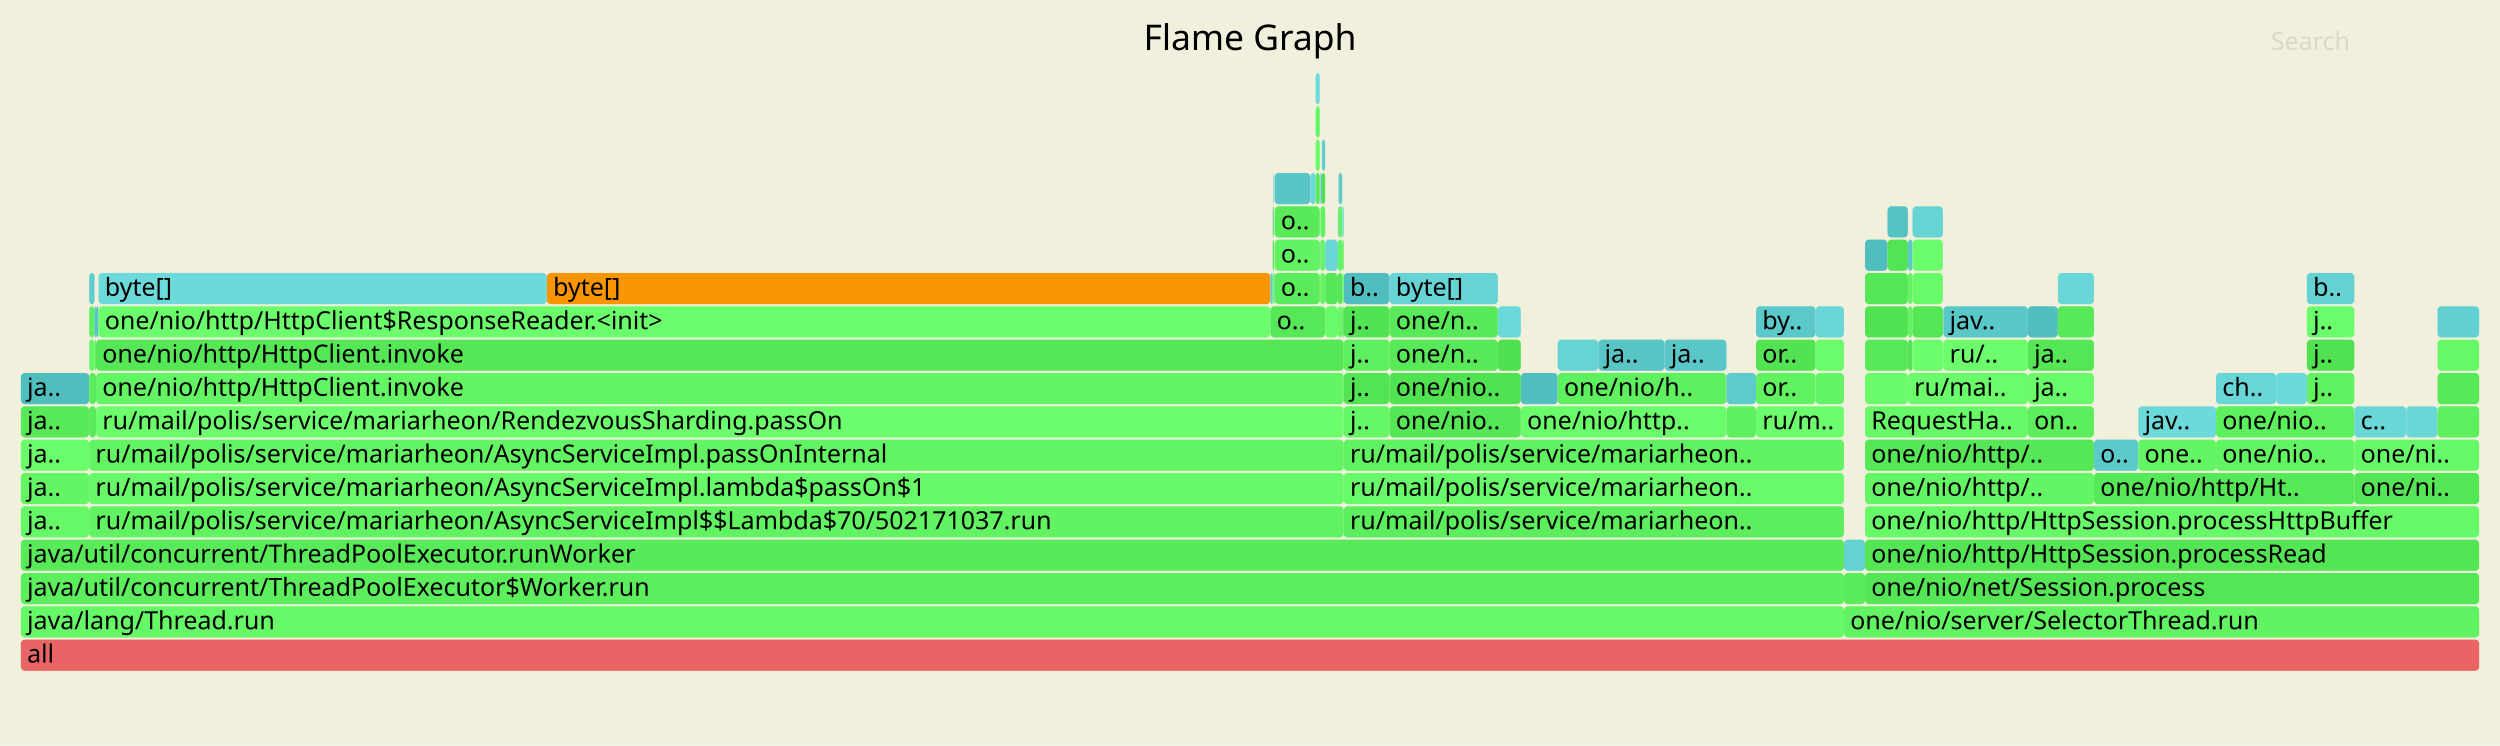
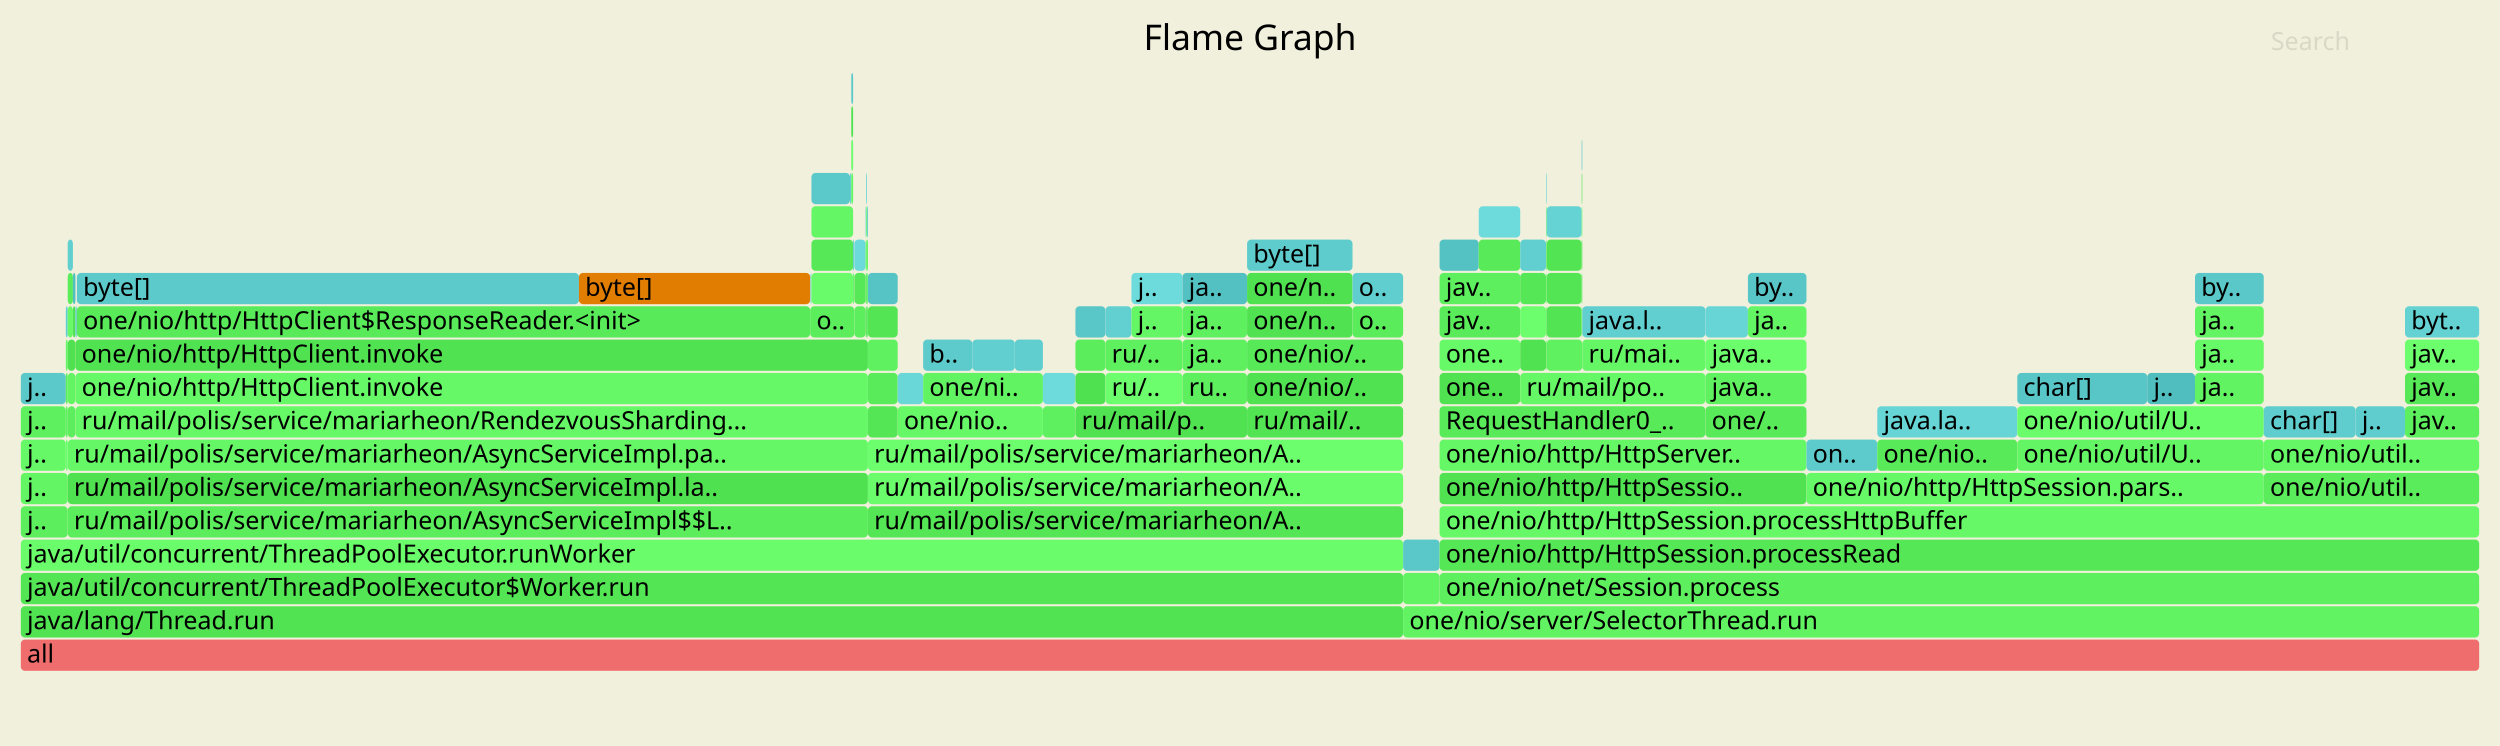
<svg xmlns="http://www.w3.org/2000/svg" version="1.1" width="1200" height="358" viewBox="0 0 1200 358">
  <style type="text/css">
	text { font-family:Verdana; font-size:12px; fill:rgb(0,0,0); }
	#search { opacity:0.1; cursor:pointer; }
	#search:hover, #search.show { opacity:1; }
	#subtitle { text-anchor:middle; font-color:rgb(160,160,160); }
	#title { text-anchor:middle; font-size:17px}
	#unzoom { cursor:pointer; }
	#frames &gt; *:hover { stroke:black; stroke-width:0.5; cursor:pointer; }
	.hide { display:none; }
	.parent { opacity:0.5; }
</style>
  <rect x="0" y="0" width="100%" height="100%" fill="rgb(240,240,220)" />
  <text id="title" x="600" y="24">Flame Graph</text>
  <text id="details" x="10" y="341"> </text>
  <text id="unzoom" x="10" y="24" class="hide">Reset Zoom</text>
  <text id="search" x="1090" y="24">Search</text>
  <text id="matched" x="1090" y="341"> </text>
  <g id="frames">
    <g>
-       <rect x="10.0" y="307.0" width="1180.0" height="15" fill="#e96565" rx="2" ry="2" />
+       <rect x="10.0" y="307.0" width="1180.0" height="15" fill="#ef6d6d" rx="2" ry="2" />
      <text x="13.0" y="318.0">all</text>
    </g>
    <g>
-       <rect x="10.0" y="291.0" width="875.1" height="15" fill="#67f867" rx="2" ry="2" />
+       <rect x="10.0" y="291.0" width="663.5" height="15" fill="#52e352" rx="2" ry="2" />
      <text x="13.0" y="302.0">java/lang/Thread.run</text>
    </g>
    <g>
-       <rect x="10.0" y="275.0" width="875.1" height="15" fill="#5dee5d" rx="2" ry="2" />
+       <rect x="10.0" y="275.0" width="663.5" height="15" fill="#54e554" rx="2" ry="2" />
      <text x="13.0" y="286.0">java/util/concurrent/ThreadPoolExecutor$Worker.run</text>
    </g>
    <g>
-       <rect x="10.0" y="259.0" width="875.1" height="15" fill="#59ea59" rx="2" ry="2" />
+       <rect x="10.0" y="259.0" width="663.5" height="15" fill="#6bfc6b" rx="2" ry="2" />
      <text x="13.0" y="270.0">java/util/concurrent/ThreadPoolExecutor.runWorker</text>
    </g>
    <g>
-       <rect x="10.0" y="243.0" width="32.8" height="15" fill="#67f867" rx="2" ry="2" />
-       <text x="13.0" y="254.0">ja..</text>
-     </g>
-     <g>
-       <rect x="10.0" y="227.0" width="32.8" height="15" fill="#64f564" rx="2" ry="2" />
-       <text x="13.0" y="238.0">ja..</text>
-     </g>
-     <g>
-       <rect x="10.0" y="211.0" width="32.8" height="15" fill="#6bfc6b" rx="2" ry="2" />
-       <text x="13.0" y="222.0">ja..</text>
-     </g>
-     <g>
-       <rect x="10.0" y="195.0" width="32.8" height="15" fill="#58e958" rx="2" ry="2" />
-       <text x="13.0" y="206.0">ja..</text>
-     </g>
-     <g>
-       <rect x="10.0" y="179.0" width="32.8" height="15" fill="#50bebe" rx="2" ry="2" />
-       <text x="13.0" y="190.0">ja..</text>
-     </g>
-     <g>
-       <rect x="42.8" y="243.0" width="602.2" height="15" fill="#62f362" rx="2" ry="2" />
-       <text x="45.8" y="254.0">ru/mail/polis/service/mariarheon/AsyncServiceImpl$$Lambda$70/502171037.run</text>
-     </g>
-     <g>
-       <rect x="42.8" y="227.0" width="602.2" height="15" fill="#68f968" rx="2" ry="2" />
-       <text x="45.8" y="238.0">ru/mail/polis/service/mariarheon/AsyncServiceImpl.lambda$passOn$1</text>
-     </g>
-     <g>
-       <rect x="42.8" y="211.0" width="602.2" height="15" fill="#63f463" rx="2" ry="2" />
-       <text x="45.8" y="222.0">ru/mail/polis/service/mariarheon/AsyncServiceImpl.passOnInternal</text>
-     </g>
-     <g>
-       <rect x="42.8" y="195.0" width="3.3" height="15" fill="#5aeb5a" rx="2" ry="2" />
-       <text x="45.8" y="206.0" />
-     </g>
-     <g>
-       <rect x="42.8" y="179.0" width="3.3" height="15" fill="#5bec5b" rx="2" ry="2" />
-       <text x="45.8" y="190.0" />
-     </g>
-     <g>
-       <rect x="42.8" y="163.0" width="2.6" height="15" fill="#66f766" rx="2" ry="2" />
-       <text x="45.8" y="174.0" />
-     </g>
-     <g>
-       <rect x="42.8" y="147.0" width="2.6" height="15" fill="#5ff05f" rx="2" ry="2" />
-       <text x="45.8" y="158.0" />
-     </g>
-     <g>
-       <rect x="42.8" y="131.0" width="2.6" height="15" fill="#5fcdcd" rx="2" ry="2" />
-       <text x="45.8" y="142.0" />
-     </g>
-     <g>
-       <rect x="45.4" y="163.0" width="0.7" height="15" fill="#5eef5e" rx="2" ry="2" />
-       <text x="48.4" y="174.0" />
-     </g>
-     <g>
-       <rect x="45.4" y="147.0" width="0.7" height="15" fill="#57c5c5" rx="2" ry="2" />
-       <text x="48.4" y="158.0" />
-     </g>
-     <g>
-       <rect x="46.1" y="195.0" width="598.9" height="15" fill="#6dfe6d" rx="2" ry="2" />
-       <text x="49.1" y="206.0">ru/mail/polis/service/mariarheon/RendezvousSharding.passOn</text>
-     </g>
-     <g>
-       <rect x="46.1" y="179.0" width="598.9" height="15" fill="#64f564" rx="2" ry="2" />
-       <text x="49.1" y="190.0">one/nio/http/HttpClient.invoke</text>
-     </g>
-     <g>
-       <rect x="46.1" y="163.0" width="598.9" height="15" fill="#56e756" rx="2" ry="2" />
-       <text x="49.1" y="174.0">one/nio/http/HttpClient.invoke</text>
-     </g>
-     <g>
-       <rect x="46.1" y="147.0" width="1.2" height="15" fill="#57c5c5" rx="2" ry="2" />
-       <text x="49.1" y="158.0" />
-     </g>
-     <g>
-       <rect x="47.3" y="147.0" width="562.5" height="15" fill="#6cfd6c" rx="2" ry="2" />
-       <text x="50.3" y="158.0">one/nio/http/HttpClient$ResponseReader.&lt;init&gt;</text>
-     </g>
-     <g>
-       <rect x="47.3" y="131.0" width="215.2" height="15" fill="#6cdada" rx="2" ry="2" />
-       <text x="50.3" y="142.0">byte[]</text>
-     </g>
-     <g>
-       <rect x="262.5" y="131.0" width="347.3" height="15" fill="#f99500" rx="2" ry="2" />
-       <text x="265.5" y="142.0">byte[]</text>
-     </g>
-     <g>
-       <rect x="609.8" y="147.0" width="26.3" height="15" fill="#57e857" rx="2" ry="2" />
-       <text x="612.8" y="158.0">o..</text>
-     </g>
-     <g>
-       <rect x="609.8" y="131.0" width="1.1" height="15" fill="#5ecccc" rx="2" ry="2" />
-       <text x="612.8" y="142.0" />
-     </g>
-     <g>
-       <rect x="610.9" y="131.0" width="0.6" height="15" fill="#67f867" rx="2" ry="2" />
-       <text x="613.9" y="142.0" />
-     </g>
-     <g>
-       <rect x="610.9" y="115.0" width="0.6" height="15" fill="#51e251" rx="2" ry="2" />
-       <text x="613.9" y="126.0" />
-     </g>
-     <g>
-       <rect x="610.9" y="99.0" width="0.3" height="15" fill="#55c3c3" rx="2" ry="2" />
-       <text x="613.9" y="110.0" />
-     </g>
-     <g>
-       <rect x="611.2" y="99.0" width="0.3" height="15" fill="#51e251" rx="2" ry="2" />
-       <text x="614.2" y="110.0" />
-     </g>
-     <g>
-       <rect x="611.2" y="83.0" width="0.3" height="15" fill="#69d7d7" rx="2" ry="2" />
-       <text x="614.2" y="94.0" />
-     </g>
-     <g>
-       <rect x="611.5" y="131.0" width="0.3" height="15" fill="#62d0d0" rx="2" ry="2" />
-       <text x="614.5" y="142.0" />
-     </g>
-     <g>
-       <rect x="611.8" y="131.0" width="21.7" height="15" fill="#5bec5b" rx="2" ry="2" />
-       <text x="614.8" y="142.0">o..</text>
-     </g>
-     <g>
-       <rect x="611.8" y="115.0" width="21.7" height="15" fill="#62f362" rx="2" ry="2" />
-       <text x="614.8" y="126.0">o..</text>
-     </g>
-     <g>
-       <rect x="611.8" y="99.0" width="21.7" height="15" fill="#59ea59" rx="2" ry="2" />
-       <text x="614.8" y="110.0">o..</text>
-     </g>
-     <g>
-       <rect x="611.8" y="83.0" width="17.2" height="15" fill="#58c6c6" rx="2" ry="2" />
-       <text x="614.8" y="94.0" />
-     </g>
-     <g>
-       <rect x="629.0" y="83.0" width="2.5" height="15" fill="#6bd9d9" rx="2" ry="2" />
-       <text x="632.0" y="94.0" />
-     </g>
-     <g>
-       <rect x="631.5" y="83.0" width="2.0" height="15" fill="#59ea59" rx="2" ry="2" />
-       <text x="634.5" y="94.0" />
-     </g>
-     <g>
-       <rect x="631.5" y="67.0" width="2.0" height="15" fill="#6afb6a" rx="2" ry="2" />
-       <text x="634.5" y="78.0" />
-     </g>
-     <g>
-       <rect x="631.5" y="51.0" width="2.0" height="15" fill="#65f665" rx="2" ry="2" />
-       <text x="634.5" y="62.0" />
-     </g>
-     <g>
-       <rect x="631.5" y="35.0" width="2.0" height="15" fill="#6cdada" rx="2" ry="2" />
-       <text x="634.5" y="46.0" />
-     </g>
-     <g>
-       <rect x="633.5" y="131.0" width="0.3" height="15" fill="#57e857" rx="2" ry="2" />
-       <text x="636.5" y="142.0" />
-     </g>
-     <g>
-       <rect x="633.5" y="115.0" width="0.3" height="15" fill="#53c1c1" rx="2" ry="2" />
-       <text x="636.5" y="126.0" />
-     </g>
-     <g>
-       <rect x="633.8" y="131.0" width="2.3" height="15" fill="#64f564" rx="2" ry="2" />
-       <text x="636.8" y="142.0" />
-     </g>
-     <g>
-       <rect x="633.8" y="115.0" width="2.3" height="15" fill="#66f766" rx="2" ry="2" />
-       <text x="636.8" y="126.0" />
-     </g>
-     <g>
-       <rect x="633.8" y="99.0" width="2.3" height="15" fill="#62f362" rx="2" ry="2" />
-       <text x="636.8" y="110.0" />
-     </g>
-     <g>
-       <rect x="633.8" y="83.0" width="0.7" height="15" fill="#54c2c2" rx="2" ry="2" />
-       <text x="636.8" y="94.0" />
-     </g>
-     <g>
-       <rect x="634.5" y="83.0" width="1.6" height="15" fill="#50e150" rx="2" ry="2" />
-       <text x="637.5" y="94.0" />
-     </g>
-     <g>
-       <rect x="634.5" y="67.0" width="1.6" height="15" fill="#61cfcf" rx="2" ry="2" />
-       <text x="637.5" y="78.0" />
-     </g>
-     <g>
-       <rect x="636.1" y="147.0" width="6.1" height="15" fill="#69fa69" rx="2" ry="2" />
-       <text x="639.1" y="158.0" />
-     </g>
-     <g>
-       <rect x="636.1" y="131.0" width="6.1" height="15" fill="#56e756" rx="2" ry="2" />
-       <text x="639.1" y="142.0" />
-     </g>
-     <g>
-       <rect x="636.1" y="115.0" width="6.1" height="15" fill="#68d6d6" rx="2" ry="2" />
-       <text x="639.1" y="126.0" />
-     </g>
-     <g>
-       <rect x="642.2" y="147.0" width="2.1" height="15" fill="#67f867" rx="2" ry="2" />
-       <text x="645.2" y="158.0" />
-     </g>
-     <g>
-       <rect x="642.2" y="131.0" width="2.1" height="15" fill="#55e655" rx="2" ry="2" />
-       <text x="645.2" y="142.0" />
-     </g>
-     <g>
-       <rect x="642.2" y="115.0" width="2.1" height="15" fill="#63f463" rx="2" ry="2" />
-       <text x="645.2" y="126.0" />
-     </g>
-     <g>
-       <rect x="642.2" y="99.0" width="0.3" height="15" fill="#51bfbf" rx="2" ry="2" />
-       <text x="645.2" y="110.0" />
-     </g>
-     <g>
-       <rect x="642.5" y="99.0" width="1.8" height="15" fill="#63f463" rx="2" ry="2" />
-       <text x="645.5" y="110.0" />
-     </g>
-     <g>
-       <rect x="642.5" y="83.0" width="1.8" height="15" fill="#5ccaca" rx="2" ry="2" />
-       <text x="645.5" y="94.0" />
-     </g>
-     <g>
-       <rect x="644.3" y="147.0" width="0.7" height="15" fill="#52e352" rx="2" ry="2" />
-       <text x="647.3" y="158.0" />
-     </g>
-     <g>
-       <rect x="644.3" y="131.0" width="0.7" height="15" fill="#69fa69" rx="2" ry="2" />
-       <text x="647.3" y="142.0" />
-     </g>
-     <g>
-       <rect x="644.3" y="115.0" width="0.7" height="15" fill="#5dee5d" rx="2" ry="2" />
-       <text x="647.3" y="126.0" />
-     </g>
-     <g>
-       <rect x="644.3" y="99.0" width="0.7" height="15" fill="#6cdada" rx="2" ry="2" />
-       <text x="647.3" y="110.0" />
-     </g>
-     <g>
-       <rect x="645.0" y="243.0" width="240.1" height="15" fill="#5dee5d" rx="2" ry="2" />
-       <text x="648.0" y="254.0">ru/mail/polis/service/mariarheon..</text>
-     </g>
-     <g>
-       <rect x="645.0" y="227.0" width="240.1" height="15" fill="#69fa69" rx="2" ry="2" />
-       <text x="648.0" y="238.0">ru/mail/polis/service/mariarheon..</text>
-     </g>
-     <g>
-       <rect x="645.0" y="211.0" width="240.1" height="15" fill="#61f261" rx="2" ry="2" />
-       <text x="648.0" y="222.0">ru/mail/polis/service/mariarheon..</text>
-     </g>
-     <g>
-       <rect x="645.0" y="195.0" width="22.0" height="15" fill="#66f766" rx="2" ry="2" />
-       <text x="648.0" y="206.0">j..</text>
-     </g>
-     <g>
-       <rect x="645.0" y="179.0" width="22.0" height="15" fill="#53e453" rx="2" ry="2" />
-       <text x="648.0" y="190.0">j..</text>
-     </g>
-     <g>
-       <rect x="645.0" y="163.0" width="22.0" height="15" fill="#5eef5e" rx="2" ry="2" />
-       <text x="648.0" y="174.0">j..</text>
-     </g>
-     <g>
-       <rect x="645.0" y="147.0" width="22.0" height="15" fill="#52e352" rx="2" ry="2" />
-       <text x="648.0" y="158.0">j..</text>
-     </g>
-     <g>
-       <rect x="645.0" y="131.0" width="22.0" height="15" fill="#50bebe" rx="2" ry="2" />
-       <text x="648.0" y="142.0">b..</text>
-     </g>
-     <g>
-       <rect x="667.0" y="195.0" width="63.0" height="15" fill="#56e756" rx="2" ry="2" />
-       <text x="670.0" y="206.0">one/nio..</text>
-     </g>
-     <g>
-       <rect x="667.0" y="179.0" width="63.0" height="15" fill="#51e251" rx="2" ry="2" />
-       <text x="670.0" y="190.0">one/nio..</text>
-     </g>
-     <g>
-       <rect x="667.0" y="163.0" width="52.0" height="15" fill="#58e958" rx="2" ry="2" />
-       <text x="670.0" y="174.0">one/n..</text>
-     </g>
-     <g>
-       <rect x="667.0" y="147.0" width="52.0" height="15" fill="#59ea59" rx="2" ry="2" />
-       <text x="670.0" y="158.0">one/n..</text>
-     </g>
-     <g>
-       <rect x="667.0" y="131.0" width="52.0" height="15" fill="#66d4d4" rx="2" ry="2" />
-       <text x="670.0" y="142.0">byte[]</text>
-     </g>
-     <g>
-       <rect x="719.0" y="163.0" width="11.0" height="15" fill="#50e150" rx="2" ry="2" />
-       <text x="722.0" y="174.0" />
-     </g>
-     <g>
-       <rect x="719.0" y="147.0" width="11.0" height="15" fill="#6bd9d9" rx="2" ry="2" />
-       <text x="722.0" y="158.0" />
-     </g>
-     <g>
-       <rect x="730.0" y="195.0" width="98.7" height="15" fill="#6bfc6b" rx="2" ry="2" />
-       <text x="733.0" y="206.0">one/nio/http..</text>
-     </g>
-     <g>
-       <rect x="730.0" y="179.0" width="17.7" height="15" fill="#51bfbf" rx="2" ry="2" />
-       <text x="733.0" y="190.0" />
-     </g>
-     <g>
-       <rect x="747.7" y="179.0" width="81.0" height="15" fill="#5ff05f" rx="2" ry="2" />
-       <text x="750.7" y="190.0">one/nio/h..</text>
-     </g>
-     <g>
-       <rect x="747.7" y="163.0" width="19.5" height="15" fill="#66d4d4" rx="2" ry="2" />
-       <text x="750.7" y="174.0" />
-     </g>
-     <g>
-       <rect x="767.2" y="163.0" width="31.8" height="15" fill="#58c6c6" rx="2" ry="2" />
-       <text x="770.2" y="174.0">ja..</text>
-     </g>
-     <g>
-       <rect x="799.0" y="163.0" width="29.7" height="15" fill="#59c7c7" rx="2" ry="2" />
-       <text x="802.0" y="174.0">ja..</text>
-     </g>
-     <g>
-       <rect x="828.7" y="195.0" width="14.2" height="15" fill="#5ff05f" rx="2" ry="2" />
-       <text x="831.7" y="206.0" />
-     </g>
-     <g>
-       <rect x="828.7" y="179.0" width="14.2" height="15" fill="#5dcbcb" rx="2" ry="2" />
-       <text x="831.7" y="190.0" />
-     </g>
-     <g>
-       <rect x="842.9" y="195.0" width="42.2" height="15" fill="#6dfe6d" rx="2" ry="2" />
-       <text x="845.9" y="206.0">ru/m..</text>
-     </g>
-     <g>
-       <rect x="842.9" y="179.0" width="28.6" height="15" fill="#61f261" rx="2" ry="2" />
-       <text x="845.9" y="190.0">or..</text>
-     </g>
-     <g>
-       <rect x="842.9" y="163.0" width="28.6" height="15" fill="#52e352" rx="2" ry="2" />
-       <text x="845.9" y="174.0">or..</text>
-     </g>
-     <g>
-       <rect x="842.9" y="147.0" width="28.6" height="15" fill="#5bc9c9" rx="2" ry="2" />
-       <text x="845.9" y="158.0">by..</text>
-     </g>
-     <g>
-       <rect x="871.5" y="179.0" width="13.6" height="15" fill="#64f564" rx="2" ry="2" />
-       <text x="874.5" y="190.0" />
-     </g>
-     <g>
-       <rect x="871.5" y="163.0" width="13.6" height="15" fill="#6bfc6b" rx="2" ry="2" />
-       <text x="874.5" y="174.0" />
-     </g>
-     <g>
-       <rect x="871.5" y="147.0" width="13.6" height="15" fill="#69d7d7" rx="2" ry="2" />
-       <text x="874.5" y="158.0" />
-     </g>
-     <g>
-       <rect x="885.1" y="291.0" width="304.9" height="15" fill="#62f362" rx="2" ry="2" />
-       <text x="888.1" y="302.0">one/nio/server/SelectorThread.run</text>
-     </g>
-     <g>
-       <rect x="885.1" y="275.0" width="10.1" height="15" fill="#5bec5b" rx="2" ry="2" />
-       <text x="888.1" y="286.0" />
-     </g>
-     <g>
-       <rect x="885.1" y="259.0" width="10.1" height="15" fill="#64d2d2" rx="2" ry="2" />
-       <text x="888.1" y="270.0" />
-     </g>
-     <g>
-       <rect x="895.2" y="275.0" width="294.8" height="15" fill="#55e655" rx="2" ry="2" />
-       <text x="898.2" y="286.0">one/nio/net/Session.process</text>
-     </g>
-     <g>
-       <rect x="895.2" y="259.0" width="294.8" height="15" fill="#54e554" rx="2" ry="2" />
-       <text x="898.2" y="270.0">one/nio/http/HttpSession.processRead</text>
-     </g>
-     <g>
-       <rect x="895.2" y="243.0" width="294.8" height="15" fill="#68f968" rx="2" ry="2" />
-       <text x="898.2" y="254.0">one/nio/http/HttpSession.processHttpBuffer</text>
-     </g>
-     <g>
-       <rect x="895.2" y="227.0" width="109.9" height="15" fill="#64f564" rx="2" ry="2" />
-       <text x="898.2" y="238.0">one/nio/http/..</text>
-     </g>
-     <g>
-       <rect x="895.2" y="211.0" width="109.9" height="15" fill="#56e756" rx="2" ry="2" />
-       <text x="898.2" y="222.0">one/nio/http/..</text>
-     </g>
-     <g>
-       <rect x="895.2" y="195.0" width="78.2" height="15" fill="#68f968" rx="2" ry="2" />
-       <text x="898.2" y="206.0">RequestHa..</text>
-     </g>
-     <g>
-       <rect x="895.2" y="179.0" width="20.6" height="15" fill="#6afb6a" rx="2" ry="2" />
-       <text x="898.2" y="190.0" />
-     </g>
-     <g>
-       <rect x="895.2" y="163.0" width="20.6" height="15" fill="#58e958" rx="2" ry="2" />
-       <text x="898.2" y="174.0" />
-     </g>
-     <g>
-       <rect x="895.2" y="147.0" width="20.6" height="15" fill="#52e352" rx="2" ry="2" />
-       <text x="898.2" y="158.0" />
-     </g>
-     <g>
-       <rect x="895.2" y="131.0" width="20.6" height="15" fill="#56e756" rx="2" ry="2" />
-       <text x="898.2" y="142.0" />
-     </g>
-     <g>
-       <rect x="895.2" y="115.0" width="10.8" height="15" fill="#50bebe" rx="2" ry="2" />
-       <text x="898.2" y="126.0" />
-     </g>
-     <g>
-       <rect x="906.0" y="115.0" width="9.8" height="15" fill="#53e453" rx="2" ry="2" />
-       <text x="909.0" y="126.0" />
-     </g>
-     <g>
-       <rect x="906.0" y="99.0" width="9.8" height="15" fill="#54c2c2" rx="2" ry="2" />
-       <text x="909.0" y="110.0" />
-     </g>
-     <g>
-       <rect x="915.8" y="179.0" width="57.6" height="15" fill="#6bfc6b" rx="2" ry="2" />
-       <text x="918.8" y="190.0">ru/mai..</text>
-     </g>
-     <g>
-       <rect x="915.8" y="163.0" width="2.2" height="15" fill="#54e554" rx="2" ry="2" />
-       <text x="918.8" y="174.0" />
-     </g>
-     <g>
-       <rect x="915.8" y="147.0" width="2.2" height="15" fill="#63f463" rx="2" ry="2" />
-       <text x="918.8" y="158.0" />
-     </g>
-     <g>
-       <rect x="915.8" y="131.0" width="2.2" height="15" fill="#63f463" rx="2" ry="2" />
-       <text x="918.8" y="142.0" />
-     </g>
-     <g>
-       <rect x="915.8" y="115.0" width="2.2" height="15" fill="#5ccaca" rx="2" ry="2" />
-       <text x="918.8" y="126.0" />
-     </g>
-     <g>
-       <rect x="918.0" y="163.0" width="14.8" height="15" fill="#6dfe6d" rx="2" ry="2" />
-       <text x="921.0" y="174.0" />
-     </g>
-     <g>
-       <rect x="918.0" y="147.0" width="14.6" height="15" fill="#55e655" rx="2" ry="2" />
-       <text x="921.0" y="158.0" />
-     </g>
-     <g>
-       <rect x="918.0" y="131.0" width="14.6" height="15" fill="#69fa69" rx="2" ry="2" />
-       <text x="921.0" y="142.0" />
-     </g>
-     <g>
-       <rect x="918.0" y="115.0" width="14.6" height="15" fill="#6cfd6c" rx="2" ry="2" />
-       <text x="921.0" y="126.0" />
-     </g>
-     <g>
-       <rect x="918.0" y="99.0" width="14.6" height="15" fill="#66d4d4" rx="2" ry="2" />
-       <text x="921.0" y="110.0" />
-     </g>
-     <g>
-       <rect x="932.8" y="163.0" width="40.6" height="15" fill="#6cfd6c" rx="2" ry="2" />
-       <text x="935.8" y="174.0">ru/..</text>
-     </g>
-     <g>
-       <rect x="932.8" y="147.0" width="40.6" height="15" fill="#5ac8c8" rx="2" ry="2" />
-       <text x="935.8" y="158.0">jav..</text>
-     </g>
-     <g>
-       <rect x="973.4" y="195.0" width="31.7" height="15" fill="#5dee5d" rx="2" ry="2" />
-       <text x="976.4" y="206.0">on..</text>
-     </g>
-     <g>
-       <rect x="973.4" y="179.0" width="31.7" height="15" fill="#6afb6a" rx="2" ry="2" />
-       <text x="976.4" y="190.0">ja..</text>
-     </g>
-     <g>
-       <rect x="973.4" y="163.0" width="31.7" height="15" fill="#55e655" rx="2" ry="2" />
-       <text x="976.4" y="174.0">ja..</text>
-     </g>
-     <g>
-       <rect x="973.4" y="147.0" width="14.4" height="15" fill="#51bfbf" rx="2" ry="2" />
-       <text x="976.4" y="158.0" />
-     </g>
-     <g>
-       <rect x="987.8" y="147.0" width="17.3" height="15" fill="#58e958" rx="2" ry="2" />
-       <text x="990.8" y="158.0" />
-     </g>
-     <g>
-       <rect x="987.8" y="131.0" width="17.3" height="15" fill="#69d7d7" rx="2" ry="2" />
-       <text x="990.8" y="142.0" />
-     </g>
-     <g>
-       <rect x="1005.1" y="227.0" width="125.0" height="15" fill="#57e857" rx="2" ry="2" />
-       <text x="1008.1" y="238.0">one/nio/http/Ht..</text>
-     </g>
-     <g>
-       <rect x="1005.1" y="211.0" width="21.3" height="15" fill="#5ccaca" rx="2" ry="2" />
-       <text x="1008.1" y="222.0">o..</text>
-     </g>
-     <g>
-       <rect x="1026.4" y="211.0" width="37.3" height="15" fill="#64f564" rx="2" ry="2" />
-       <text x="1029.4" y="222.0">one..</text>
-     </g>
-     <g>
-       <rect x="1026.4" y="195.0" width="37.3" height="15" fill="#6cdada" rx="2" ry="2" />
-       <text x="1029.4" y="206.0">jav..</text>
-     </g>
-     <g>
-       <rect x="1063.7" y="211.0" width="66.4" height="15" fill="#63f463" rx="2" ry="2" />
-       <text x="1066.7" y="222.0">one/nio..</text>
-     </g>
-     <g>
-       <rect x="1063.7" y="195.0" width="66.4" height="15" fill="#5eef5e" rx="2" ry="2" />
-       <text x="1066.7" y="206.0">one/nio..</text>
-     </g>
-     <g>
-       <rect x="1063.7" y="179.0" width="28.9" height="15" fill="#68d6d6" rx="2" ry="2" />
-       <text x="1066.7" y="190.0">ch..</text>
-     </g>
-     <g>
-       <rect x="1092.6" y="179.0" width="14.7" height="15" fill="#6bd9d9" rx="2" ry="2" />
-       <text x="1095.6" y="190.0" />
-     </g>
-     <g>
-       <rect x="1107.3" y="179.0" width="22.8" height="15" fill="#61f261" rx="2" ry="2" />
-       <text x="1110.3" y="190.0">j..</text>
-     </g>
-     <g>
-       <rect x="1107.3" y="163.0" width="22.8" height="15" fill="#51e251" rx="2" ry="2" />
-       <text x="1110.3" y="174.0">j..</text>
-     </g>
-     <g>
-       <rect x="1107.3" y="147.0" width="22.8" height="15" fill="#6bfc6b" rx="2" ry="2" />
-       <text x="1110.3" y="158.0">j..</text>
-     </g>
-     <g>
-       <rect x="1107.3" y="131.0" width="22.8" height="15" fill="#64d2d2" rx="2" ry="2" />
-       <text x="1110.3" y="142.0">b..</text>
-     </g>
-     <g>
-       <rect x="1130.1" y="227.0" width="59.9" height="15" fill="#55e655" rx="2" ry="2" />
-       <text x="1133.1" y="238.0">one/ni..</text>
-     </g>
-     <g>
-       <rect x="1130.1" y="211.0" width="59.9" height="15" fill="#68f968" rx="2" ry="2" />
-       <text x="1133.1" y="222.0">one/ni..</text>
-     </g>
-     <g>
-       <rect x="1130.1" y="195.0" width="24.9" height="15" fill="#69d7d7" rx="2" ry="2" />
-       <text x="1133.1" y="206.0">c..</text>
-     </g>
-     <g>
-       <rect x="1155.0" y="195.0" width="15.0" height="15" fill="#69d7d7" rx="2" ry="2" />
-       <text x="1158.0" y="206.0" />
-     </g>
-     <g>
-       <rect x="1170.0" y="195.0" width="20.0" height="15" fill="#5eef5e" rx="2" ry="2" />
-       <text x="1173.0" y="206.0" />
-     </g>
-     <g>
-       <rect x="1170.0" y="179.0" width="20.0" height="15" fill="#58e958" rx="2" ry="2" />
-       <text x="1173.0" y="190.0" />
-     </g>
-     <g>
-       <rect x="1170.0" y="163.0" width="20.0" height="15" fill="#68f968" rx="2" ry="2" />
-       <text x="1173.0" y="174.0" />
-     </g>
-     <g>
-       <rect x="1170.0" y="147.0" width="20.0" height="15" fill="#63d1d1" rx="2" ry="2" />
-       <text x="1173.0" y="158.0" />
+       <rect x="10.0" y="243.0" width="22.5" height="15" fill="#5dee5d" rx="2" ry="2" />
+       <text x="13.0" y="254.0">j..</text>
+     </g>
+     <g>
+       <rect x="10.0" y="227.0" width="22.5" height="15" fill="#64f564" rx="2" ry="2" />
+       <text x="13.0" y="238.0">j..</text>
+     </g>
+     <g>
+       <rect x="10.0" y="211.0" width="21.6" height="15" fill="#67f867" rx="2" ry="2" />
+       <text x="13.0" y="222.0">j..</text>
+     </g>
+     <g>
+       <rect x="10.0" y="195.0" width="21.6" height="15" fill="#5ff05f" rx="2" ry="2" />
+       <text x="13.0" y="206.0">j..</text>
+     </g>
+     <g>
+       <rect x="10.0" y="179.0" width="21.6" height="15" fill="#5bc9c9" rx="2" ry="2" />
+       <text x="13.0" y="190.0">j..</text>
+     </g>
+     <g>
+       <rect x="31.6" y="211.0" width="0.9" height="15" fill="#6dfe6d" rx="2" ry="2" />
+       <text x="34.6" y="222.0" />
+     </g>
+     <g>
+       <rect x="31.6" y="195.0" width="0.9" height="15" fill="#5ff05f" rx="2" ry="2" />
+       <text x="34.6" y="206.0" />
+     </g>
+     <g>
+       <rect x="31.6" y="179.0" width="0.9" height="15" fill="#5dee5d" rx="2" ry="2" />
+       <text x="34.6" y="190.0" />
+     </g>
+     <g>
+       <rect x="31.6" y="163.0" width="0.9" height="15" fill="#65f665" rx="2" ry="2" />
+       <text x="34.6" y="174.0" />
+     </g>
+     <g>
+       <rect x="31.6" y="147.0" width="0.9" height="15" fill="#61cfcf" rx="2" ry="2" />
+       <text x="34.6" y="158.0" />
+     </g>
+     <g>
+       <rect x="32.5" y="243.0" width="384.1" height="15" fill="#5ced5c" rx="2" ry="2" />
+       <text x="35.5" y="254.0">ru/mail/polis/service/mariarheon/AsyncServiceImpl$$L..</text>
+     </g>
+     <g>
+       <rect x="32.5" y="227.0" width="384.1" height="15" fill="#50e150" rx="2" ry="2" />
+       <text x="35.5" y="238.0">ru/mail/polis/service/mariarheon/AsyncServiceImpl.la..</text>
+     </g>
+     <g>
+       <rect x="32.5" y="211.0" width="384.1" height="15" fill="#66f766" rx="2" ry="2" />
+       <text x="35.5" y="222.0">ru/mail/polis/service/mariarheon/AsyncServiceImpl.pa..</text>
+     </g>
+     <g>
+       <rect x="32.5" y="195.0" width="3.7" height="15" fill="#5dee5d" rx="2" ry="2" />
+       <text x="35.5" y="206.0" />
+     </g>
+     <g>
+       <rect x="32.5" y="179.0" width="3.7" height="15" fill="#63f463" rx="2" ry="2" />
+       <text x="35.5" y="190.0" />
+     </g>
+     <g>
+       <rect x="32.5" y="163.0" width="3.7" height="15" fill="#50e150" rx="2" ry="2" />
+       <text x="35.5" y="174.0" />
+     </g>
+     <g>
+       <rect x="32.5" y="147.0" width="2.5" height="15" fill="#68f968" rx="2" ry="2" />
+       <text x="35.5" y="158.0" />
+     </g>
+     <g>
+       <rect x="32.5" y="131.0" width="2.5" height="15" fill="#5bec5b" rx="2" ry="2" />
+       <text x="35.5" y="142.0" />
+     </g>
+     <g>
+       <rect x="32.5" y="115.0" width="2.5" height="15" fill="#61cfcf" rx="2" ry="2" />
+       <text x="35.5" y="126.0" />
+     </g>
+     <g>
+       <rect x="35.0" y="147.0" width="1.2" height="15" fill="#51e251" rx="2" ry="2" />
+       <text x="38.0" y="158.0" />
+     </g>
+     <g>
+       <rect x="35.0" y="131.0" width="1.2" height="15" fill="#51bfbf" rx="2" ry="2" />
+       <text x="38.0" y="142.0" />
+     </g>
+     <g>
+       <rect x="36.2" y="195.0" width="380.4" height="15" fill="#67f867" rx="2" ry="2" />
+       <text x="39.2" y="206.0">ru/mail/polis/service/mariarheon/RendezvousSharding...</text>
+     </g>
+     <g>
+       <rect x="36.2" y="179.0" width="380.4" height="15" fill="#67f867" rx="2" ry="2" />
+       <text x="39.2" y="190.0">one/nio/http/HttpClient.invoke</text>
+     </g>
+     <g>
+       <rect x="36.2" y="163.0" width="380.4" height="15" fill="#51e251" rx="2" ry="2" />
+       <text x="39.2" y="174.0">one/nio/http/HttpClient.invoke</text>
+     </g>
+     <g>
+       <rect x="36.2" y="147.0" width="0.7" height="15" fill="#60cece" rx="2" ry="2" />
+       <text x="39.2" y="158.0" />
+     </g>
+     <g>
+       <rect x="36.9" y="147.0" width="352.0" height="15" fill="#59ea59" rx="2" ry="2" />
+       <text x="39.9" y="158.0">one/nio/http/HttpClient$ResponseReader.&lt;init&gt;</text>
+     </g>
+     <g>
+       <rect x="36.9" y="131.0" width="241.0" height="15" fill="#5ccaca" rx="2" ry="2" />
+       <text x="39.9" y="142.0">byte[]</text>
+     </g>
+     <g>
+       <rect x="277.9" y="131.0" width="111.0" height="15" fill="#e17d00" rx="2" ry="2" />
+       <text x="280.9" y="142.0">byte[]</text>
+     </g>
+     <g>
+       <rect x="388.9" y="147.0" width="21.2" height="15" fill="#5ced5c" rx="2" ry="2" />
+       <text x="391.9" y="158.0">o..</text>
+     </g>
+     <g>
+       <rect x="388.9" y="131.0" width="0.2" height="15" fill="#60cece" rx="2" ry="2" />
+       <text x="391.9" y="142.0" />
+     </g>
+     <g>
+       <rect x="389.2" y="131.0" width="0.3" height="15" fill="#6cdada" rx="2" ry="2" />
+       <text x="392.2" y="142.0" />
+     </g>
+     <g>
+       <rect x="389.5" y="131.0" width="20.0" height="15" fill="#6afb6a" rx="2" ry="2" />
+       <text x="392.5" y="142.0" />
+     </g>
+     <g>
+       <rect x="389.5" y="115.0" width="20.0" height="15" fill="#57e857" rx="2" ry="2" />
+       <text x="392.5" y="126.0" />
+     </g>
+     <g>
+       <rect x="389.5" y="99.0" width="20.0" height="15" fill="#65f665" rx="2" ry="2" />
+       <text x="392.5" y="110.0" />
+     </g>
+     <g>
+       <rect x="389.5" y="83.0" width="18.5" height="15" fill="#5bc9c9" rx="2" ry="2" />
+       <text x="392.5" y="94.0" />
+     </g>
+     <g>
+       <rect x="408.0" y="83.0" width="0.6" height="15" fill="#63d1d1" rx="2" ry="2" />
+       <text x="411.0" y="94.0" />
+     </g>
+     <g>
+       <rect x="408.6" y="83.0" width="0.9" height="15" fill="#65f665" rx="2" ry="2" />
+       <text x="411.6" y="94.0" />
+     </g>
+     <g>
+       <rect x="408.6" y="67.0" width="0.9" height="15" fill="#6bfc6b" rx="2" ry="2" />
+       <text x="411.6" y="78.0" />
+     </g>
+     <g>
+       <rect x="408.6" y="51.0" width="0.9" height="15" fill="#52e352" rx="2" ry="2" />
+       <text x="411.6" y="62.0" />
+     </g>
+     <g>
+       <rect x="408.6" y="35.0" width="0.9" height="15" fill="#5ccaca" rx="2" ry="2" />
+       <text x="411.6" y="46.0" />
+     </g>
+     <g>
+       <rect x="409.5" y="131.0" width="0.5" height="15" fill="#5ff05f" rx="2" ry="2" />
+       <text x="412.5" y="142.0" />
+     </g>
+     <g>
+       <rect x="409.5" y="115.0" width="0.5" height="15" fill="#5ecccc" rx="2" ry="2" />
+       <text x="412.5" y="126.0" />
+     </g>
+     <g>
+       <rect x="410.1" y="147.0" width="5.4" height="15" fill="#5dee5d" rx="2" ry="2" />
+       <text x="413.1" y="158.0" />
+     </g>
+     <g>
+       <rect x="410.1" y="131.0" width="5.4" height="15" fill="#57e857" rx="2" ry="2" />
+       <text x="413.1" y="142.0" />
+     </g>
+     <g>
+       <rect x="410.1" y="115.0" width="5.4" height="15" fill="#6cdada" rx="2" ry="2" />
+       <text x="413.1" y="126.0" />
+     </g>
+     <g>
+       <rect x="415.5" y="147.0" width="0.6" height="15" fill="#52e352" rx="2" ry="2" />
+       <text x="418.5" y="158.0" />
+     </g>
+     <g>
+       <rect x="415.5" y="131.0" width="0.6" height="15" fill="#58e958" rx="2" ry="2" />
+       <text x="418.5" y="142.0" />
+     </g>
+     <g>
+       <rect x="415.5" y="115.0" width="0.6" height="15" fill="#66f766" rx="2" ry="2" />
+       <text x="418.5" y="126.0" />
+     </g>
+     <g>
+       <rect x="415.5" y="99.0" width="0.2" height="15" fill="#5ecccc" rx="2" ry="2" />
+       <text x="418.5" y="110.0" />
+     </g>
+     <g>
+       <rect x="415.7" y="99.0" width="0.4" height="15" fill="#69fa69" rx="2" ry="2" />
+       <text x="418.7" y="110.0" />
+     </g>
+     <g>
+       <rect x="415.7" y="83.0" width="0.4" height="15" fill="#68d6d6" rx="2" ry="2" />
+       <text x="418.7" y="94.0" />
+     </g>
+     <g>
+       <rect x="416.1" y="147.0" width="0.5" height="15" fill="#5ff05f" rx="2" ry="2" />
+       <text x="419.1" y="158.0" />
+     </g>
+     <g>
+       <rect x="416.1" y="131.0" width="0.5" height="15" fill="#63f463" rx="2" ry="2" />
+       <text x="419.1" y="142.0" />
+     </g>
+     <g>
+       <rect x="416.1" y="115.0" width="0.5" height="15" fill="#61f261" rx="2" ry="2" />
+       <text x="419.1" y="126.0" />
+     </g>
+     <g>
+       <rect x="416.1" y="99.0" width="0.5" height="15" fill="#60cece" rx="2" ry="2" />
+       <text x="419.1" y="110.0" />
+     </g>
+     <g>
+       <rect x="416.6" y="243.0" width="256.9" height="15" fill="#55e655" rx="2" ry="2" />
+       <text x="419.6" y="254.0">ru/mail/polis/service/mariarheon/A..</text>
+     </g>
+     <g>
+       <rect x="416.6" y="227.0" width="256.9" height="15" fill="#6bfc6b" rx="2" ry="2" />
+       <text x="419.6" y="238.0">ru/mail/polis/service/mariarheon/A..</text>
+     </g>
+     <g>
+       <rect x="416.6" y="211.0" width="256.9" height="15" fill="#6dfe6d" rx="2" ry="2" />
+       <text x="419.6" y="222.0">ru/mail/polis/service/mariarheon/A..</text>
+     </g>
+     <g>
+       <rect x="416.6" y="195.0" width="14.3" height="15" fill="#55e655" rx="2" ry="2" />
+       <text x="419.6" y="206.0" />
+     </g>
+     <g>
+       <rect x="416.6" y="179.0" width="14.3" height="15" fill="#5aeb5a" rx="2" ry="2" />
+       <text x="419.6" y="190.0" />
+     </g>
+     <g>
+       <rect x="416.6" y="163.0" width="14.3" height="15" fill="#60f160" rx="2" ry="2" />
+       <text x="419.6" y="174.0" />
+     </g>
+     <g>
+       <rect x="416.6" y="147.0" width="14.3" height="15" fill="#54e554" rx="2" ry="2" />
+       <text x="419.6" y="158.0" />
+     </g>
+     <g>
+       <rect x="416.6" y="131.0" width="14.3" height="15" fill="#56c4c4" rx="2" ry="2" />
+       <text x="419.6" y="142.0" />
+     </g>
+     <g>
+       <rect x="430.9" y="195.0" width="69.7" height="15" fill="#67f867" rx="2" ry="2" />
+       <text x="433.9" y="206.0">one/nio..</text>
+     </g>
+     <g>
+       <rect x="430.9" y="179.0" width="12.2" height="15" fill="#69d7d7" rx="2" ry="2" />
+       <text x="433.9" y="190.0" />
+     </g>
+     <g>
+       <rect x="443.1" y="179.0" width="57.5" height="15" fill="#62f362" rx="2" ry="2" />
+       <text x="446.1" y="190.0">one/ni..</text>
+     </g>
+     <g>
+       <rect x="443.1" y="163.0" width="23.6" height="15" fill="#5dcbcb" rx="2" ry="2" />
+       <text x="446.1" y="174.0">b..</text>
+     </g>
+     <g>
+       <rect x="466.7" y="163.0" width="20.4" height="15" fill="#61cfcf" rx="2" ry="2" />
+       <text x="469.7" y="174.0" />
+     </g>
+     <g>
+       <rect x="487.1" y="163.0" width="13.5" height="15" fill="#60cece" rx="2" ry="2" />
+       <text x="490.1" y="174.0" />
+     </g>
+     <g>
+       <rect x="500.6" y="195.0" width="15.6" height="15" fill="#5ff05f" rx="2" ry="2" />
+       <text x="503.6" y="206.0" />
+     </g>
+     <g>
+       <rect x="500.6" y="179.0" width="15.6" height="15" fill="#6ddbdb" rx="2" ry="2" />
+       <text x="503.6" y="190.0" />
+     </g>
+     <g>
+       <rect x="516.2" y="195.0" width="82.4" height="15" fill="#51e251" rx="2" ry="2" />
+       <text x="519.2" y="206.0">ru/mail/p..</text>
+     </g>
+     <g>
+       <rect x="516.2" y="179.0" width="14.4" height="15" fill="#50e150" rx="2" ry="2" />
+       <text x="519.2" y="190.0" />
+     </g>
+     <g>
+       <rect x="516.2" y="163.0" width="14.4" height="15" fill="#5ced5c" rx="2" ry="2" />
+       <text x="519.2" y="174.0" />
+     </g>
+     <g>
+       <rect x="516.2" y="147.0" width="14.4" height="15" fill="#59c7c7" rx="2" ry="2" />
+       <text x="519.2" y="158.0" />
+     </g>
+     <g>
+       <rect x="530.6" y="179.0" width="37.0" height="15" fill="#6dfe6d" rx="2" ry="2" />
+       <text x="533.6" y="190.0">ru/..</text>
+     </g>
+     <g>
+       <rect x="530.6" y="163.0" width="37.0" height="15" fill="#5ff05f" rx="2" ry="2" />
+       <text x="533.6" y="174.0">ru/..</text>
+     </g>
+     <g>
+       <rect x="530.6" y="147.0" width="12.5" height="15" fill="#62d0d0" rx="2" ry="2" />
+       <text x="533.6" y="158.0" />
+     </g>
+     <g>
+       <rect x="543.1" y="147.0" width="24.5" height="15" fill="#65f665" rx="2" ry="2" />
+       <text x="546.1" y="158.0">j..</text>
+     </g>
+     <g>
+       <rect x="543.1" y="131.0" width="24.5" height="15" fill="#6ddbdb" rx="2" ry="2" />
+       <text x="546.1" y="142.0">j..</text>
+     </g>
+     <g>
+       <rect x="567.6" y="179.0" width="31.0" height="15" fill="#5eef5e" rx="2" ry="2" />
+       <text x="570.6" y="190.0">ru..</text>
+     </g>
+     <g>
+       <rect x="567.6" y="163.0" width="31.0" height="15" fill="#5ff05f" rx="2" ry="2" />
+       <text x="570.6" y="174.0">ja..</text>
+     </g>
+     <g>
+       <rect x="567.6" y="147.0" width="31.0" height="15" fill="#5ff05f" rx="2" ry="2" />
+       <text x="570.6" y="158.0">ja..</text>
+     </g>
+     <g>
+       <rect x="567.6" y="131.0" width="31.0" height="15" fill="#53c1c1" rx="2" ry="2" />
+       <text x="570.6" y="142.0">ja..</text>
+     </g>
+     <g>
+       <rect x="598.6" y="195.0" width="74.9" height="15" fill="#53e453" rx="2" ry="2" />
+       <text x="601.6" y="206.0">ru/mail/..</text>
+     </g>
+     <g>
+       <rect x="598.6" y="179.0" width="74.9" height="15" fill="#51e251" rx="2" ry="2" />
+       <text x="601.6" y="190.0">one/nio/..</text>
+     </g>
+     <g>
+       <rect x="598.6" y="163.0" width="74.9" height="15" fill="#58e958" rx="2" ry="2" />
+       <text x="601.6" y="174.0">one/nio/..</text>
+     </g>
+     <g>
+       <rect x="598.6" y="147.0" width="50.6" height="15" fill="#51e251" rx="2" ry="2" />
+       <text x="601.6" y="158.0">one/n..</text>
+     </g>
+     <g>
+       <rect x="598.6" y="131.0" width="50.6" height="15" fill="#50e150" rx="2" ry="2" />
+       <text x="601.6" y="142.0">one/n..</text>
+     </g>
+     <g>
+       <rect x="598.6" y="115.0" width="50.6" height="15" fill="#5ecccc" rx="2" ry="2" />
+       <text x="601.6" y="126.0">byte[]</text>
+     </g>
+     <g>
+       <rect x="649.2" y="147.0" width="24.3" height="15" fill="#5bec5b" rx="2" ry="2" />
+       <text x="652.2" y="158.0">o..</text>
+     </g>
+     <g>
+       <rect x="649.2" y="131.0" width="24.3" height="15" fill="#60cece" rx="2" ry="2" />
+       <text x="652.2" y="142.0">o..</text>
+     </g>
+     <g>
+       <rect x="673.5" y="291.0" width="516.5" height="15" fill="#62f362" rx="2" ry="2" />
+       <text x="676.5" y="302.0">one/nio/server/SelectorThread.run</text>
+     </g>
+     <g>
+       <rect x="673.5" y="275.0" width="17.5" height="15" fill="#62f362" rx="2" ry="2" />
+       <text x="676.5" y="286.0" />
+     </g>
+     <g>
+       <rect x="673.5" y="259.0" width="17.5" height="15" fill="#5ac8c8" rx="2" ry="2" />
+       <text x="676.5" y="270.0" />
+     </g>
+     <g>
+       <rect x="691.0" y="275.0" width="499.0" height="15" fill="#5eef5e" rx="2" ry="2" />
+       <text x="694.0" y="286.0">one/nio/net/Session.process</text>
+     </g>
+     <g>
+       <rect x="691.0" y="259.0" width="499.0" height="15" fill="#56e756" rx="2" ry="2" />
+       <text x="694.0" y="270.0">one/nio/http/HttpSession.processRead</text>
+     </g>
+     <g>
+       <rect x="691.0" y="243.0" width="499.0" height="15" fill="#67f867" rx="2" ry="2" />
+       <text x="694.0" y="254.0">one/nio/http/HttpSession.processHttpBuffer</text>
+     </g>
+     <g>
+       <rect x="691.0" y="227.0" width="176.1" height="15" fill="#51e251" rx="2" ry="2" />
+       <text x="694.0" y="238.0">one/nio/http/HttpSessio..</text>
+     </g>
+     <g>
+       <rect x="691.0" y="211.0" width="176.1" height="15" fill="#66f766" rx="2" ry="2" />
+       <text x="694.0" y="222.0">one/nio/http/HttpServer..</text>
+     </g>
+     <g>
+       <rect x="691.0" y="195.0" width="127.6" height="15" fill="#59ea59" rx="2" ry="2" />
+       <text x="694.0" y="206.0">RequestHandler0_..</text>
+     </g>
+     <g>
+       <rect x="691.0" y="179.0" width="38.7" height="15" fill="#51e251" rx="2" ry="2" />
+       <text x="694.0" y="190.0">one..</text>
+     </g>
+     <g>
+       <rect x="691.0" y="163.0" width="38.7" height="15" fill="#68f968" rx="2" ry="2" />
+       <text x="694.0" y="174.0">one..</text>
+     </g>
+     <g>
+       <rect x="691.0" y="147.0" width="38.7" height="15" fill="#5aeb5a" rx="2" ry="2" />
+       <text x="694.0" y="158.0">jav..</text>
+     </g>
+     <g>
+       <rect x="691.0" y="131.0" width="38.7" height="15" fill="#5eef5e" rx="2" ry="2" />
+       <text x="694.0" y="142.0">jav..</text>
+     </g>
+     <g>
+       <rect x="691.0" y="115.0" width="18.8" height="15" fill="#54c2c2" rx="2" ry="2" />
+       <text x="694.0" y="126.0" />
+     </g>
+     <g>
+       <rect x="709.8" y="115.0" width="19.9" height="15" fill="#59ea59" rx="2" ry="2" />
+       <text x="712.8" y="126.0" />
+     </g>
+     <g>
+       <rect x="709.8" y="99.0" width="19.9" height="15" fill="#6ddbdb" rx="2" ry="2" />
+       <text x="712.8" y="110.0" />
+     </g>
+     <g>
+       <rect x="729.7" y="179.0" width="88.9" height="15" fill="#66f766" rx="2" ry="2" />
+       <text x="732.7" y="190.0">ru/mail/po..</text>
+     </g>
+     <g>
+       <rect x="729.7" y="163.0" width="12.4" height="15" fill="#51e251" rx="2" ry="2" />
+       <text x="732.7" y="174.0" />
+     </g>
+     <g>
+       <rect x="729.7" y="147.0" width="12.4" height="15" fill="#6dfe6d" rx="2" ry="2" />
+       <text x="732.7" y="158.0" />
+     </g>
+     <g>
+       <rect x="729.7" y="131.0" width="12.4" height="15" fill="#56e756" rx="2" ry="2" />
+       <text x="732.7" y="142.0" />
+     </g>
+     <g>
+       <rect x="729.7" y="115.0" width="12.4" height="15" fill="#61cfcf" rx="2" ry="2" />
+       <text x="732.7" y="126.0" />
+     </g>
+     <g>
+       <rect x="742.1" y="163.0" width="0.3" height="15" fill="#5eef5e" rx="2" ry="2" />
+       <text x="745.1" y="174.0" />
+     </g>
+     <g>
+       <rect x="742.1" y="147.0" width="0.3" height="15" fill="#5aeb5a" rx="2" ry="2" />
+       <text x="745.1" y="158.0" />
+     </g>
+     <g>
+       <rect x="742.1" y="131.0" width="0.3" height="15" fill="#65f665" rx="2" ry="2" />
+       <text x="745.1" y="142.0" />
+     </g>
+     <g>
+       <rect x="742.1" y="115.0" width="0.3" height="15" fill="#60f160" rx="2" ry="2" />
+       <text x="745.1" y="126.0" />
+     </g>
+     <g>
+       <rect x="742.1" y="99.0" width="0.3" height="15" fill="#62f362" rx="2" ry="2" />
+       <text x="745.1" y="110.0" />
+     </g>
+     <g>
+       <rect x="742.1" y="83.0" width="0.3" height="15" fill="#66d4d4" rx="2" ry="2" />
+       <text x="745.1" y="94.0" />
+     </g>
+     <g>
+       <rect x="742.4" y="163.0" width="17.1" height="15" fill="#60f160" rx="2" ry="2" />
+       <text x="745.4" y="174.0" />
+     </g>
+     <g>
+       <rect x="742.4" y="147.0" width="16.8" height="15" fill="#53e453" rx="2" ry="2" />
+       <text x="745.4" y="158.0" />
+     </g>
+     <g>
+       <rect x="742.4" y="131.0" width="16.8" height="15" fill="#54e554" rx="2" ry="2" />
+       <text x="745.4" y="142.0" />
+     </g>
+     <g>
+       <rect x="742.4" y="115.0" width="16.8" height="15" fill="#53e453" rx="2" ry="2" />
+       <text x="745.4" y="126.0" />
+     </g>
+     <g>
+       <rect x="742.4" y="99.0" width="16.8" height="15" fill="#65d3d3" rx="2" ry="2" />
+       <text x="745.4" y="110.0" />
+     </g>
+     <g>
+       <rect x="759.2" y="147.0" width="0.3" height="15" fill="#66f766" rx="2" ry="2" />
+       <text x="762.2" y="158.0" />
+     </g>
+     <g>
+       <rect x="759.2" y="131.0" width="0.3" height="15" fill="#5eef5e" rx="2" ry="2" />
+       <text x="762.2" y="142.0" />
+     </g>
+     <g>
+       <rect x="759.2" y="115.0" width="0.3" height="15" fill="#56e756" rx="2" ry="2" />
+       <text x="762.2" y="126.0" />
+     </g>
+     <g>
+       <rect x="759.2" y="99.0" width="0.3" height="15" fill="#6cfd6c" rx="2" ry="2" />
+       <text x="762.2" y="110.0" />
+     </g>
+     <g>
+       <rect x="759.2" y="83.0" width="0.3" height="15" fill="#57e857" rx="2" ry="2" />
+       <text x="762.2" y="94.0" />
+     </g>
+     <g>
+       <rect x="759.2" y="67.0" width="0.3" height="15" fill="#57c5c5" rx="2" ry="2" />
+       <text x="762.2" y="78.0" />
+     </g>
+     <g>
+       <rect x="759.5" y="163.0" width="59.1" height="15" fill="#65f665" rx="2" ry="2" />
+       <text x="762.5" y="174.0">ru/mai..</text>
+     </g>
+     <g>
+       <rect x="759.5" y="147.0" width="59.1" height="15" fill="#61cfcf" rx="2" ry="2" />
+       <text x="762.5" y="158.0">java.l..</text>
+     </g>
+     <g>
+       <rect x="818.6" y="195.0" width="48.5" height="15" fill="#59ea59" rx="2" ry="2" />
+       <text x="821.6" y="206.0">one/..</text>
+     </g>
+     <g>
+       <rect x="818.6" y="179.0" width="48.5" height="15" fill="#60f160" rx="2" ry="2" />
+       <text x="821.6" y="190.0">java..</text>
+     </g>
+     <g>
+       <rect x="818.6" y="163.0" width="48.5" height="15" fill="#6cfd6c" rx="2" ry="2" />
+       <text x="821.6" y="174.0">java..</text>
+     </g>
+     <g>
+       <rect x="818.6" y="147.0" width="20.4" height="15" fill="#67d5d5" rx="2" ry="2" />
+       <text x="821.6" y="158.0" />
+     </g>
+     <g>
+       <rect x="839.0" y="147.0" width="28.1" height="15" fill="#64f564" rx="2" ry="2" />
+       <text x="842.0" y="158.0">ja..</text>
+     </g>
+     <g>
+       <rect x="839.0" y="131.0" width="28.1" height="15" fill="#58c6c6" rx="2" ry="2" />
+       <text x="842.0" y="142.0">by..</text>
+     </g>
+     <g>
+       <rect x="867.1" y="227.0" width="219.5" height="15" fill="#67f867" rx="2" ry="2" />
+       <text x="870.1" y="238.0">one/nio/http/HttpSession.pars..</text>
+     </g>
+     <g>
+       <rect x="867.1" y="211.0" width="34.0" height="15" fill="#5dcbcb" rx="2" ry="2" />
+       <text x="870.1" y="222.0">on..</text>
+     </g>
+     <g>
+       <rect x="901.1" y="211.0" width="67.2" height="15" fill="#59ea59" rx="2" ry="2" />
+       <text x="904.1" y="222.0">one/nio..</text>
+     </g>
+     <g>
+       <rect x="901.1" y="195.0" width="67.2" height="15" fill="#67d5d5" rx="2" ry="2" />
+       <text x="904.1" y="206.0">java.la..</text>
+     </g>
+     <g>
+       <rect x="968.3" y="211.0" width="118.3" height="15" fill="#64f564" rx="2" ry="2" />
+       <text x="971.3" y="222.0">one/nio/util/U..</text>
+     </g>
+     <g>
+       <rect x="968.3" y="195.0" width="118.3" height="15" fill="#6bfc6b" rx="2" ry="2" />
+       <text x="971.3" y="206.0">one/nio/util/U..</text>
+     </g>
+     <g>
+       <rect x="968.3" y="179.0" width="62.4" height="15" fill="#58c6c6" rx="2" ry="2" />
+       <text x="971.3" y="190.0">char[]</text>
+     </g>
+     <g>
+       <rect x="1030.7" y="179.0" width="22.9" height="15" fill="#50bebe" rx="2" ry="2" />
+       <text x="1033.7" y="190.0">j..</text>
+     </g>
+     <g>
+       <rect x="1053.6" y="179.0" width="33.0" height="15" fill="#62f362" rx="2" ry="2" />
+       <text x="1056.6" y="190.0">ja..</text>
+     </g>
+     <g>
+       <rect x="1053.6" y="163.0" width="33.0" height="15" fill="#68f968" rx="2" ry="2" />
+       <text x="1056.6" y="174.0">ja..</text>
+     </g>
+     <g>
+       <rect x="1053.6" y="147.0" width="33.0" height="15" fill="#63f463" rx="2" ry="2" />
+       <text x="1056.6" y="158.0">ja..</text>
+     </g>
+     <g>
+       <rect x="1053.6" y="131.0" width="33.0" height="15" fill="#5ac8c8" rx="2" ry="2" />
+       <text x="1056.6" y="142.0">by..</text>
+     </g>
+     <g>
+       <rect x="1086.6" y="227.0" width="103.4" height="15" fill="#5bec5b" rx="2" ry="2" />
+       <text x="1089.6" y="238.0">one/nio/util..</text>
+     </g>
+     <g>
+       <rect x="1086.6" y="211.0" width="103.4" height="15" fill="#66f766" rx="2" ry="2" />
+       <text x="1089.6" y="222.0">one/nio/util..</text>
+     </g>
+     <g>
+       <rect x="1086.6" y="195.0" width="44.1" height="15" fill="#5fcdcd" rx="2" ry="2" />
+       <text x="1089.6" y="206.0">char[]</text>
+     </g>
+     <g>
+       <rect x="1130.7" y="195.0" width="23.7" height="15" fill="#5fcdcd" rx="2" ry="2" />
+       <text x="1133.7" y="206.0">j..</text>
+     </g>
+     <g>
+       <rect x="1154.4" y="195.0" width="35.6" height="15" fill="#5eef5e" rx="2" ry="2" />
+       <text x="1157.4" y="206.0">jav..</text>
+     </g>
+     <g>
+       <rect x="1154.4" y="179.0" width="35.6" height="15" fill="#57e857" rx="2" ry="2" />
+       <text x="1157.4" y="190.0">jav..</text>
+     </g>
+     <g>
+       <rect x="1154.4" y="163.0" width="35.6" height="15" fill="#6dfe6d" rx="2" ry="2" />
+       <text x="1157.4" y="174.0">jav..</text>
+     </g>
+     <g>
+       <rect x="1154.4" y="147.0" width="35.6" height="15" fill="#64d2d2" rx="2" ry="2" />
+       <text x="1157.4" y="158.0">byt..</text>
    </g>
  </g>
</svg>
